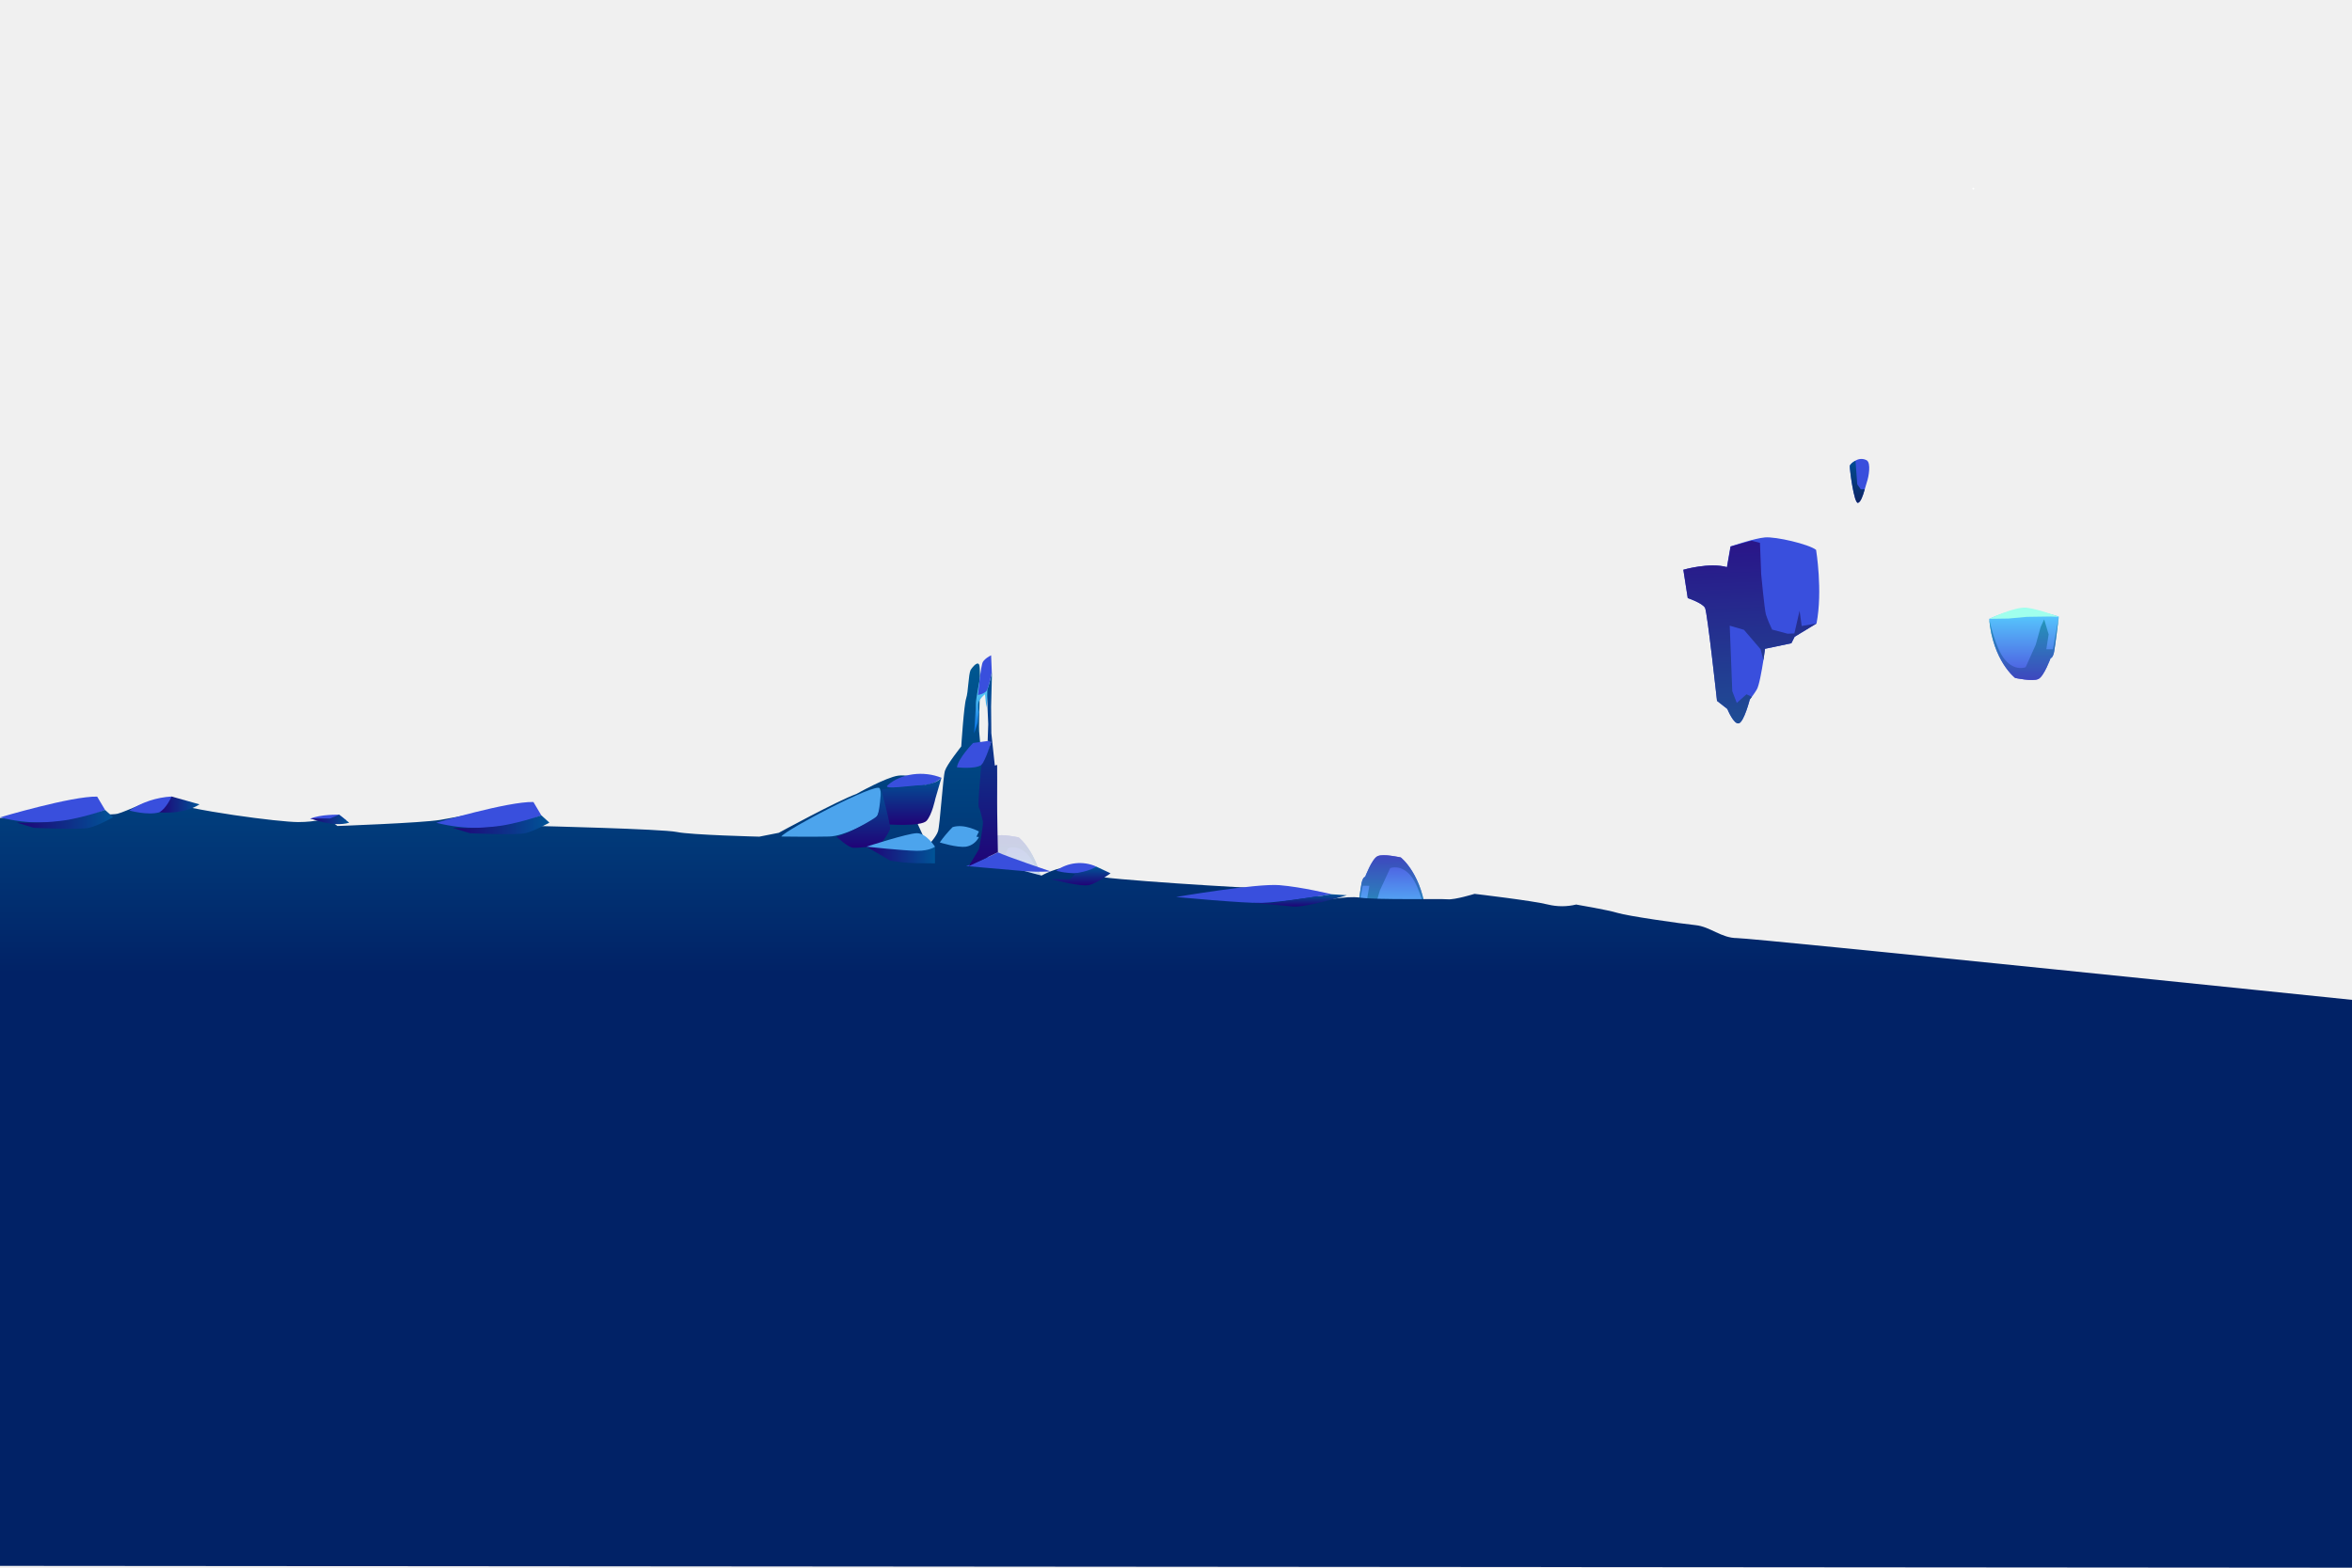
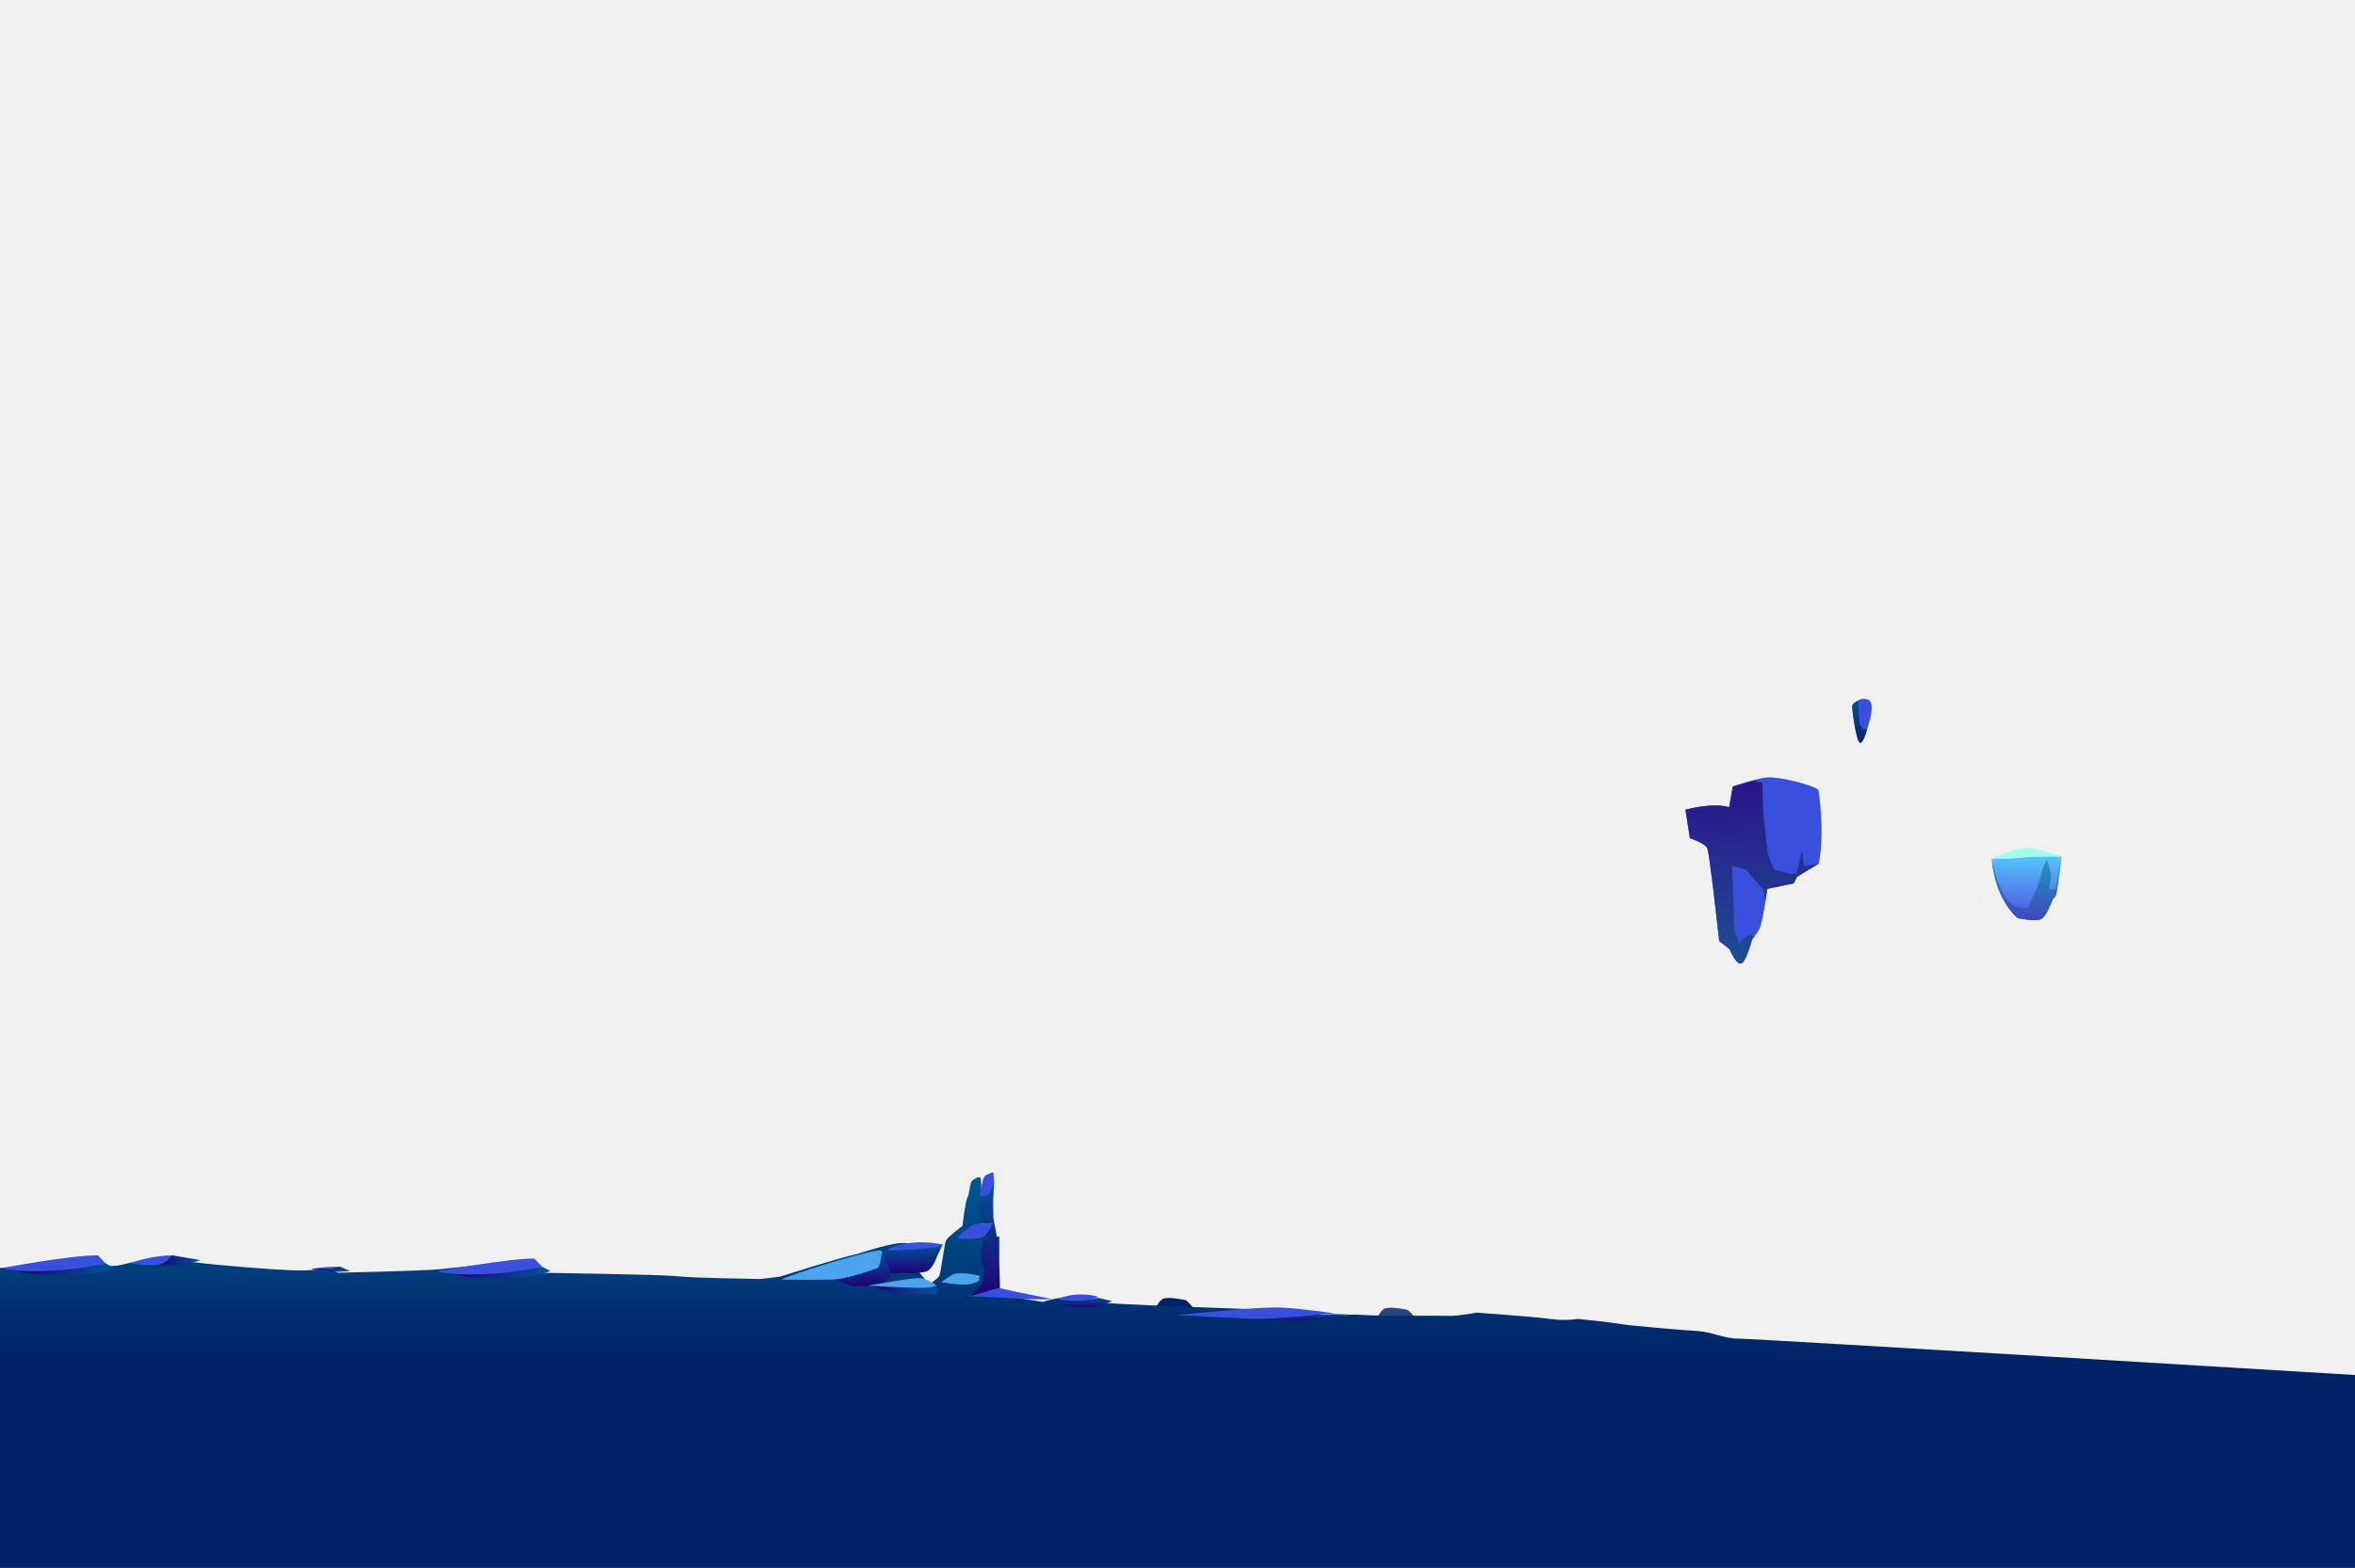
- <svg xmlns="http://www.w3.org/2000/svg" width="1446" height="964" viewBox="0 0 1446 964" fill="none">
-   <path fill-rule="evenodd" clip-rule="evenodd" d="M1034.91 350.355L1037.62 367.775C1037.62 367.775 1046.85 370.871 1048.28 373.868C1049.71 376.864 1055.61 430.971 1055.61 430.971L1061.97 435.96C1061.97 435.96 1065.96 445.852 1069.13 444.748C1072.29 443.644 1075.75 430.154 1075.75 430.154C1075.75 430.154 1076.25 429.551 1077.02 428.505C1078.11 427.062 1079.12 425.564 1080.06 424.017C1081.49 421.681 1083.1 412.548 1084.13 406.011C1084.75 402.011 1085.13 398.957 1085.13 398.957L1101.33 395.545L1103.33 391.559L1116.79 383.387C1120.69 363.316 1116.52 338.126 1116.52 338.126C1112.13 334.657 1091.82 329.868 1085.05 330.471C1078.73 331.03 1065.65 335.431 1064.06 335.99H1063.89L1061.66 348.735C1050.94 345.667 1034.91 350.355 1034.91 350.355Z" fill="#394FDD" />
-   <path fill-rule="evenodd" clip-rule="evenodd" d="M1034.91 350.356L1037.62 367.775C1037.62 367.775 1046.85 370.872 1048.28 373.868C1049.71 376.864 1055.61 430.971 1055.61 430.971L1061.97 435.96C1061.97 435.96 1065.96 445.853 1069.13 444.749C1072.29 443.645 1075.75 430.154 1075.75 430.154C1075.75 430.154 1076.25 429.552 1077.02 428.505L1073.73 426.942L1067.77 432.261L1064.99 425.021L1063.43 384.735L1072.19 387.301L1082.43 399.258L1084.13 406.011C1084.75 402.011 1085.13 398.957 1085.13 398.957L1101.33 395.545L1103.33 391.559L1116.79 383.388L1107.67 384.936L1106.38 375.56L1103.17 389.524L1099 389.681L1089.47 387.144C1087.98 384.096 1086.7 380.949 1085.64 377.725C1084.78 374.441 1082.77 353.166 1082.77 353.166L1082.02 333.811L1076.78 332.478L1064.18 336.005H1064L1061.77 348.75C1050.94 345.668 1034.91 350.356 1034.91 350.356Z" fill="url(#paint0_linear_7_5095)" />
-   <path fill-rule="evenodd" clip-rule="evenodd" d="M1142.32 309.195C1143.98 308.693 1145.28 304.894 1146.32 301.267L1146.44 300.865C1146.94 299.145 1147.37 297.539 1147.74 296.464C1148.93 293.08 1150.33 284.88 1147.74 283.102C1146.67 282.488 1145.45 282.179 1144.22 282.209C1142.98 282.239 1141.78 282.608 1140.74 283.274C1138.8 284.292 1137.35 285.783 1137.27 286.529C1137.08 288.077 1139.83 309.983 1142.32 309.195Z" fill="#394FDD" />
-   <path fill-rule="evenodd" clip-rule="evenodd" d="M1142.32 309.195C1143.98 308.693 1145.28 304.894 1146.32 301.267L1146.44 300.865H1143.99L1141.84 297.826L1140.74 283.274C1138.8 284.292 1137.35 285.783 1137.27 286.529C1137.08 288.077 1139.83 309.983 1142.32 309.195Z" fill="url(#paint1_linear_7_5095)" />
-   <path fill-rule="evenodd" clip-rule="evenodd" d="M1265.72 379.115V379.316C1265.49 381.28 1263.56 397.122 1262.86 400.821C1262.09 404.706 1260.71 404.72 1260.7 404.72C1260.69 404.72 1256.69 415.76 1253.22 417.494C1249.74 419.229 1238.91 416.878 1238.91 416.878C1238.91 416.878 1225.24 406.513 1222.93 380.563C1222.93 380.563 1235.81 374.384 1244.85 374.828C1253.89 375.273 1265.72 379.115 1265.72 379.115Z" fill="url(#paint2_linear_7_5095)" />
-   <path fill-rule="evenodd" clip-rule="evenodd" d="M1265.72 379.316C1265.49 381.28 1263.56 397.122 1262.86 400.821C1262.09 404.706 1260.71 404.72 1260.7 404.72C1260.69 404.72 1256.69 415.76 1253.22 417.494C1249.74 419.229 1238.91 416.878 1238.91 416.878C1238.91 416.878 1225.24 406.513 1222.93 380.563C1222.93 380.563 1226.47 398.326 1232.62 405.667C1238.77 413.007 1245.35 410.283 1245.35 410.283L1251.56 396.462L1254.56 385.653L1256.74 380.893L1259.5 390.083L1258.07 399.244H1262.12L1265.72 379.316Z" fill="url(#paint3_linear_7_5095)" />
-   <path fill-rule="evenodd" clip-rule="evenodd" d="M1222.97 380.534L1234.83 380.348L1246.04 379.316L1260.67 379.101L1265.75 379.316C1265.75 379.316 1253.08 374.413 1245.85 373.681C1238.63 372.95 1222.97 380.534 1222.97 380.534Z" fill="#A0FFED" />
-   <path fill-rule="evenodd" clip-rule="evenodd" d="M833.968 564.731L833.97 564.531C834.222 562.569 836.337 546.751 837.08 543.06C837.898 539.184 839.271 539.186 839.286 539.186C839.3 539.186 843.419 528.194 846.915 526.5C850.412 524.806 861.213 527.283 861.213 527.283C861.213 527.283 874.769 537.807 876.772 563.782C876.772 563.782 863.825 569.81 854.79 569.261C845.754 568.711 833.968 564.731 833.968 564.731Z" fill="url(#paint4_linear_7_5095)" />
-   <path fill-rule="evenodd" clip-rule="evenodd" d="M833.97 564.531C834.222 562.57 836.337 546.751 837.08 543.061C837.898 539.185 839.271 539.186 839.286 539.186C839.3 539.187 843.419 528.195 846.915 526.5C850.412 524.806 861.213 527.283 861.213 527.283C861.213 527.283 874.769 537.807 876.772 563.782C876.772 563.782 873.444 545.979 867.378 538.567C861.312 531.156 854.7 533.803 854.7 533.803L848.331 547.55L845.202 558.324L842.972 563.059L840.318 553.837L841.854 544.693L837.806 544.646L833.97 564.531Z" fill="url(#paint5_linear_7_5095)" />
-   <path fill-rule="evenodd" clip-rule="evenodd" d="M876.728 563.81L864.867 563.858L853.654 564.76L839.018 564.805L833.942 564.531C833.942 564.531 846.559 569.581 853.775 570.396C860.991 571.211 876.728 563.81 876.728 563.81Z" fill="#A0FFED" />
-   <g opacity="0.2">
-     <path fill-rule="evenodd" clip-rule="evenodd" d="M599.073 552.401L599.076 552.201C599.327 550.239 601.442 534.421 602.186 530.73C603.003 526.854 604.377 526.856 604.391 526.856C604.405 526.856 608.524 515.864 612.021 514.17C615.517 512.476 626.319 514.953 626.319 514.953C626.319 514.953 639.875 525.477 641.877 551.451C641.877 551.451 628.931 557.48 619.895 556.931C610.859 556.381 599.073 552.401 599.073 552.401Z" fill="url(#paint6_linear_7_5095)" />
-     <path fill-rule="evenodd" clip-rule="evenodd" d="M599.076 552.201C599.327 550.239 601.442 534.421 602.186 530.73C603.003 526.854 604.377 526.856 604.391 526.856C604.405 526.856 608.524 515.864 612.021 514.17C615.517 512.476 626.319 514.953 626.319 514.953C626.319 514.953 639.874 525.477 641.877 551.451C641.877 551.451 638.549 533.648 632.483 526.237C626.417 518.825 619.805 521.473 619.805 521.473L613.436 535.22L610.307 545.994L608.078 550.728L605.423 541.507L606.96 532.363L602.911 532.316L599.076 552.201Z" fill="url(#paint7_linear_7_5095)" />
-     <path fill-rule="evenodd" clip-rule="evenodd" d="M641.834 551.48L629.973 551.528L618.76 552.43L604.123 552.475L599.047 552.2C599.047 552.2 611.665 557.251 618.88 558.066C626.096 558.881 641.834 551.48 641.834 551.48Z" fill="#A0FFED" />
-   </g>
-   <path fill-rule="evenodd" clip-rule="evenodd" d="M0 503.017L47.846 500.85C54.856 500.85 69.406 501.166 72.252 500.392C78.447 498.7 89.892 492.334 98.233 491.818C117.761 498.6 171.838 505.51 183.312 505.51C194.785 505.51 201.237 503.001 201.237 503.001L207.417 507.918C207.417 507.918 259.363 506.055 270.594 504.177C281.824 502.298 307.561 497.123 314.113 496.191L320.665 495.245L330.494 507.918C330.494 507.918 407.232 509.739 416.073 511.603C424.915 513.467 466.818 514.47 466.818 514.47L478.763 512.119C478.763 512.119 514.843 492.42 526.532 488.205C526.532 488.205 544.901 477.883 552.283 476.951C559.665 476.019 571.577 480.101 571.577 480.101C571.577 480.101 559.193 490.084 559.193 493.367C559.193 496.65 570.366 520.09 570.366 520.09C570.366 520.09 575.43 514.929 576.675 511.187C577.919 507.445 579.693 477.869 580.967 473.912C582.24 469.955 590.981 458.987 590.981 458.987C590.981 458.987 592.612 433.554 593.985 429.468C595.359 425.382 595.344 414.916 596.746 411.934C596.746 411.934 600.623 406.071 601.968 408.694C603.313 411.318 601.568 444.134 601.968 449.769C602.369 455.403 604.057 469.84 604.386 472.908C604.715 475.976 604.386 499.947 604.386 499.947C604.386 499.947 604.457 521.983 606.217 526.198C607.977 530.413 640.352 538.398 640.352 538.398C640.352 538.398 650.366 532.764 658.435 533.237C666.503 533.71 668.592 536.104 672.441 538.398C676.289 540.692 770.266 546.369 779.208 546.369C788.149 546.369 808.521 549.237 811.439 551.989C814.358 554.742 826.404 550.556 836.289 551.989C846.175 553.423 885.689 552.577 890.023 552.993C894.358 553.409 906.547 549.653 906.547 549.653C906.547 549.653 942.556 553.868 951.698 556.219C957.385 557.601 963.32 557.601 969.008 556.219C969.008 556.219 988.436 559.502 994.516 561.38C1000.6 563.258 1033.14 567.946 1042.34 568.878C1051.54 569.81 1058.16 576.849 1067.99 576.849C1077.82 576.849 1446 614.83 1446 614.83V964L0 962.879V503.017Z" fill="url(#paint8_linear_7_5095)" />
-   <path fill-rule="evenodd" clip-rule="evenodd" d="M480.325 514.396C480.325 514.396 500.44 514.668 509.796 514.396C519.152 514.123 533.616 506.138 537.579 503.6C541.542 501.063 542.629 488.719 540.841 484.776C539.052 480.834 483.43 509.966 480.325 514.396Z" fill="#4CA4ED" />
-   <path fill-rule="evenodd" clip-rule="evenodd" d="M545.8 482.815C541.898 486.026 561.505 482.815 567.768 482.815C574.031 482.815 578.847 478.292 578.847 478.292C573.494 476.089 567.219 475.333 561.157 476.163C555.096 476.993 549.648 479.352 545.8 482.815Z" fill="#394FDD" />
-   <path fill-rule="evenodd" clip-rule="evenodd" d="M588.309 471.83C588.309 471.83 599.382 473.149 603.359 470.397C607.336 467.644 609.439 455.357 609.439 455.357L598.266 456.877C598.266 456.877 589.167 466.139 588.309 471.83Z" fill="#394FDD" />
-   <path fill-rule="evenodd" clip-rule="evenodd" d="M613.502 524.116C613.502 524.116 599.754 531.084 593.96 532.517C593.96 532.517 613.488 534.324 626.492 535.385C632.964 536.059 639.48 536.217 645.977 535.858C645.977 535.858 618.581 526.582 613.502 524.116Z" fill="#394FDD" />
-   <path fill-rule="evenodd" clip-rule="evenodd" d="M649.382 535.385C649.382 535.385 653.974 537.091 663.016 536.962C672.057 536.833 673.831 532.79 673.831 532.79C669.882 531.058 665.55 530.386 661.263 530.841C656.976 531.296 652.881 532.862 649.382 535.385Z" fill="#394FDD" />
-   <path fill-rule="evenodd" clip-rule="evenodd" d="M268.193 505.923C268.193 505.923 312.371 492.748 327.936 493.163L332.786 501.35C332.786 501.35 304.416 515.156 268.193 505.923Z" fill="#394FDD" />
-   <path fill-rule="evenodd" clip-rule="evenodd" d="M0 502.616C0 502.616 44.178 489.44 59.743 489.856L64.593 498.042C64.593 498.042 36.223 511.849 0 502.616Z" fill="#394FDD" />
-   <path fill-rule="evenodd" clip-rule="evenodd" d="M190.582 503.486C190.582 503.486 200.167 505.278 205.26 505.55C207.895 505.824 210.556 505.47 213.028 504.518L208.508 500.977C208.508 500.977 197.034 500.618 190.582 503.486Z" fill="#394FDD" />
-   <path fill-rule="evenodd" clip-rule="evenodd" d="M105.503 489.794C96.238 490.316 87.275 493.284 79.523 498.396C79.523 498.396 90.868 501.579 97.921 499.514C104.974 497.45 107.95 492.231 105.503 489.794Z" fill="#394FDD" />
-   <path fill-rule="evenodd" clip-rule="evenodd" d="M723.059 551.571C723.059 551.571 772.487 543.155 786.493 544.288C800.498 545.421 818.724 549.908 818.724 549.908C818.724 549.908 787.008 554.926 775.877 555.227C764.747 555.528 723.059 551.571 723.059 551.571Z" fill="#394FDD" />
-   <path fill-rule="evenodd" clip-rule="evenodd" d="M603.502 411.645C603.502 411.645 599.739 430.842 599.925 432.706C600.111 434.569 598.867 450.942 598.867 450.942C598.867 450.942 601.356 444.304 601.184 443.616C601.277 441.692 601.497 439.776 601.842 437.881C601.842 437.881 600.912 433.336 601.842 431.257C602.79 429.594 604.054 428.133 605.562 426.956L606.435 435.1L608.538 417.81L603.502 411.645Z" fill="url(#paint9_linear_7_5095)" />
-   <path fill-rule="evenodd" clip-rule="evenodd" d="M541.935 485.322L545.263 506.9C545.263 506.9 566.182 508.44 569.605 504.775C573.028 501.11 575.044 491.141 575.044 491.141L578.847 478.077C578.847 478.077 577.383 481.357 567.779 482.797C558.176 484.238 541.935 485.322 541.935 485.322Z" fill="url(#paint10_linear_7_5095)" />
-   <path fill-rule="evenodd" clip-rule="evenodd" d="M514.274 514.511C514.274 514.511 521.327 521.12 524.575 521.306C527.822 521.493 540.569 520.117 540.569 520.117C540.569 520.117 546.621 512.432 547.164 509.708C547.708 506.984 541.685 485.45 541.685 485.45C541.685 485.45 540.841 500.002 539.21 501.809C537.579 503.615 522.057 512.446 514.274 514.511Z" fill="url(#paint11_linear_7_5095)" />
-   <path fill-rule="evenodd" clip-rule="evenodd" d="M603.359 470.425C603.359 470.425 600.855 495.242 601.842 496.676C602.83 498.109 603.731 503.371 604.26 505.005C604.789 506.64 601.842 522.209 601.842 522.209L595.576 532.647L613.502 524.045C613.502 524.045 612.958 496.963 613.044 492.791C613.13 488.619 613.044 470.354 613.044 470.354L611.614 470.755L609.468 450.87L609.325 434.555L609.797 416.261V413.394C609.797 413.394 607.88 422.268 607.179 423.616C606.478 424.964 607.565 445.25 607.565 445.25L607.207 455.572L609.325 456.203C609.325 456.203 606.249 466.999 603.359 470.425Z" fill="url(#paint12_linear_7_5095)" />
-   <path fill-rule="evenodd" clip-rule="evenodd" d="M818.724 549.908L782.43 555.241H770.555C770.555 555.241 786.407 556.517 794.618 557.377C802.83 558.238 828.023 550.496 828.023 550.496L818.724 549.908Z" fill="url(#paint13_linear_7_5095)" />
-   <path fill-rule="evenodd" clip-rule="evenodd" d="M682.773 537.005C682.773 537.005 674.918 542.74 669.897 544.173C664.875 545.607 646.006 540.589 646.006 540.589L657.966 540.704L661.227 536.991C661.227 536.991 670.584 535.643 673.845 532.819L682.773 537.005Z" fill="url(#paint14_linear_7_5095)" />
-   <path fill-rule="evenodd" clip-rule="evenodd" d="M337.764 505.837C337.764 505.837 328.737 510.984 322.929 512.346C317.12 513.708 288.923 512.346 288.923 512.346L278.451 509.106C278.451 509.106 299.366 509.952 313.143 506.812C319.805 505.433 326.367 503.608 332.786 501.35L337.764 505.837Z" fill="url(#paint15_linear_7_5095)" />
-   <path fill-rule="evenodd" clip-rule="evenodd" d="M69.571 502.53C69.571 502.53 60.544 507.677 54.736 509.039C48.927 510.401 20.73 509.039 20.73 509.039L10.258 505.799C10.258 505.799 31.173 506.644 44.95 503.505C51.612 502.125 58.174 500.301 64.592 498.042L69.571 502.53Z" fill="url(#paint16_linear_7_5095)" />
-   <path fill-rule="evenodd" clip-rule="evenodd" d="M208.508 500.977L202.928 503.3H191.183C191.183 503.3 204.774 508.891 214.688 505.895L208.508 500.977Z" fill="url(#paint17_linear_7_5095)" />
-   <path fill-rule="evenodd" clip-rule="evenodd" d="M105.503 489.794C105.503 489.794 102.027 497.565 97.921 499.457C97.921 499.457 112.227 501.278 122.671 494.626L105.503 489.794Z" fill="url(#paint18_linear_7_5095)" />
-   <path fill-rule="evenodd" clip-rule="evenodd" d="M574.818 520.632V530.897C574.818 530.897 569.353 530.783 562.5 530.754C557.366 530.594 552.249 530.057 547.193 529.148L532.701 520.632C532.701 520.632 557.822 521.693 565.419 521.321C573.015 520.948 574.818 520.632 574.818 520.632Z" fill="url(#paint19_linear_7_5095)" />
-   <path fill-rule="evenodd" clip-rule="evenodd" d="M532.701 520.632C532.701 520.632 557.937 512.432 563.659 512.346C569.382 512.26 574.818 520.632 574.818 520.632C574.818 520.632 571.671 523.256 563.659 523.184C555.648 523.113 532.701 520.632 532.701 520.632Z" fill="#4CA4ED" />
-   <path fill-rule="evenodd" clip-rule="evenodd" d="M585.648 508.618C582.764 511.529 580.128 514.675 577.765 518.023C577.765 518.023 588.366 521.407 593.96 520.633C595.651 520.341 597.249 519.649 598.62 518.614C599.991 517.579 601.096 516.232 601.842 514.683L600.297 514.511L601.842 511.299C601.842 511.299 592.887 506.267 585.648 508.618Z" fill="#4CA4ED" />
-   <path fill-rule="evenodd" clip-rule="evenodd" d="M601.27 427.386C601.27 427.386 604.975 426.756 606.435 424.949C607.894 423.143 609.754 413.38 609.754 413.38L609.328 402.974C609.328 402.974 605.619 404.72 604.26 407.043C602.901 409.365 601.27 427.386 601.27 427.386Z" fill="#394FDD" />
-   <path fill-rule="evenodd" clip-rule="evenodd" d="M1213.59 115.649C1213.65 115.697 1213.7 115.757 1213.73 115.824C1213.77 115.892 1213.79 115.966 1213.79 116.042C1213.79 116.117 1213.78 116.193 1213.76 116.264C1213.73 116.335 1213.69 116.4 1213.63 116.454C1213.58 116.508 1213.52 116.551 1213.45 116.579C1213.38 116.607 1213.3 116.62 1213.23 116.617C1213.15 116.614 1213.08 116.595 1213.01 116.562C1212.94 116.529 1212.88 116.482 1212.83 116.424C1212.77 116.376 1212.72 116.316 1212.69 116.249C1212.66 116.181 1212.64 116.107 1212.63 116.031C1212.63 115.956 1212.64 115.88 1212.67 115.809C1212.69 115.738 1212.73 115.673 1212.79 115.619C1212.84 115.565 1212.9 115.522 1212.97 115.494C1213.04 115.466 1213.12 115.453 1213.19 115.456C1213.27 115.459 1213.34 115.478 1213.41 115.511C1213.48 115.544 1213.54 115.591 1213.59 115.649Z" fill="white" />
+ <svg xmlns="http://www.w3.org/2000/svg" width="1446" height="963" viewBox="0 0 1446 963" fill="none">
+   <path fill-rule="evenodd" clip-rule="evenodd" d="M1034.91 497.355L1037.62 514.775C1037.62 514.775 1046.85 517.871 1048.28 520.868C1049.71 523.864 1055.61 577.971 1055.61 577.971L1061.97 582.96C1061.97 582.96 1065.96 592.852 1069.13 591.748C1072.29 590.644 1075.75 577.154 1075.75 577.154C1075.75 577.154 1076.25 576.551 1077.02 575.505C1078.11 574.062 1079.12 572.564 1080.06 571.017C1081.49 568.681 1083.1 559.548 1084.13 553.011C1084.75 549.011 1085.13 545.957 1085.13 545.957L1101.33 542.545L1103.33 538.559L1116.79 530.387C1120.69 510.316 1116.52 485.126 1116.52 485.126C1112.13 481.657 1091.82 476.868 1085.05 477.471C1078.73 478.03 1065.65 482.431 1064.06 482.99H1063.89L1061.66 495.735C1050.94 492.667 1034.91 497.355 1034.91 497.355Z" fill="#394FDD" />
+   <path fill-rule="evenodd" clip-rule="evenodd" d="M1034.91 497.356L1037.62 514.775C1037.62 514.775 1046.85 517.872 1048.28 520.868C1049.71 523.864 1055.61 577.971 1055.61 577.971L1061.97 582.96C1061.97 582.96 1065.96 592.853 1069.13 591.749C1072.29 590.645 1075.75 577.154 1075.75 577.154C1075.75 577.154 1076.25 576.552 1077.02 575.505L1073.73 573.942L1067.77 579.261L1064.99 572.021L1063.43 531.735L1072.19 534.301L1082.43 546.258L1084.13 553.011C1084.75 549.011 1085.13 545.957 1085.13 545.957L1101.33 542.545L1103.33 538.559L1116.79 530.388L1107.67 531.936L1106.38 522.56L1103.17 536.524L1099 536.681L1089.47 534.144C1087.98 531.096 1086.7 527.949 1085.64 524.725C1084.78 521.441 1082.77 500.166 1082.77 500.166L1082.02 480.811L1076.78 479.478L1064.18 483.005H1064L1061.77 495.75C1050.94 492.668 1034.91 497.356 1034.91 497.356Z" fill="url(#paint0_linear_15_417)" />
+   <path fill-rule="evenodd" clip-rule="evenodd" d="M1142.32 456.195C1143.98 455.693 1145.28 451.894 1146.32 448.267L1146.44 447.865C1146.94 446.145 1147.37 444.539 1147.74 443.464C1148.93 440.08 1150.33 431.88 1147.74 430.102C1146.67 429.488 1145.45 429.179 1144.22 429.209C1142.98 429.239 1141.78 429.608 1140.74 430.274C1138.8 431.292 1137.35 432.783 1137.27 433.529C1137.08 435.077 1139.83 456.983 1142.32 456.195Z" fill="#394FDD" />
+   <path fill-rule="evenodd" clip-rule="evenodd" d="M1142.32 456.195C1143.98 455.693 1145.28 451.894 1146.32 448.267L1146.44 447.865H1143.99L1141.84 444.826L1140.74 430.274C1138.8 431.292 1137.35 432.783 1137.27 433.529C1137.08 435.077 1139.83 456.983 1142.32 456.195Z" fill="url(#paint1_linear_15_417)" />
+   <path fill-rule="evenodd" clip-rule="evenodd" d="M1265.72 526.115V526.316C1265.49 528.28 1263.56 544.122 1262.86 547.821C1262.09 551.706 1260.71 551.72 1260.7 551.72C1260.69 551.72 1256.69 562.76 1253.22 564.494C1249.74 566.229 1238.91 563.878 1238.91 563.878C1238.91 563.878 1225.24 553.513 1222.93 527.563C1222.93 527.563 1235.81 521.384 1244.85 521.828C1253.89 522.273 1265.72 526.115 1265.72 526.115Z" fill="url(#paint2_linear_15_417)" />
+   <path fill-rule="evenodd" clip-rule="evenodd" d="M1265.72 526.316C1265.49 528.28 1263.56 544.122 1262.86 547.821C1262.09 551.706 1260.71 551.72 1260.7 551.72C1260.69 551.72 1256.69 562.76 1253.22 564.494C1249.74 566.229 1238.91 563.878 1238.91 563.878C1238.91 563.878 1225.24 553.513 1222.93 527.563C1222.93 527.563 1226.47 545.326 1232.62 552.667C1238.77 560.007 1245.35 557.283 1245.35 557.283L1251.56 543.462L1254.56 532.653L1256.74 527.893L1259.5 537.083L1258.07 546.244H1262.12L1265.72 526.316Z" fill="url(#paint3_linear_15_417)" />
+   <path fill-rule="evenodd" clip-rule="evenodd" d="M1222.97 527.534L1234.83 527.348L1246.04 526.316L1260.67 526.101L1265.75 526.316C1265.75 526.316 1253.08 521.413 1245.85 520.681C1238.63 519.95 1222.97 527.534 1222.97 527.534Z" fill="#A0FFED" />
+   <path fill-rule="evenodd" clip-rule="evenodd" d="M837.092 842.015L837.094 841.815C837.346 839.853 839.461 824.035 840.205 820.344C841.022 816.468 842.396 816.47 842.41 816.47C842.424 816.47 846.543 805.478 850.04 803.784C853.536 802.09 864.338 804.567 864.338 804.567C864.338 804.567 877.893 815.091 879.896 841.065C879.896 841.065 866.95 847.094 857.914 846.545C848.878 845.995 837.092 842.015 837.092 842.015Z" fill="url(#paint4_linear_15_417)" />
+   <path fill-rule="evenodd" clip-rule="evenodd" d="M837.094 841.815C837.346 839.853 839.461 824.035 840.205 820.344C841.022 816.468 842.396 816.47 842.41 816.47C842.424 816.47 846.543 805.478 850.04 803.784C853.536 802.09 864.338 804.567 864.338 804.567C864.338 804.567 877.893 815.091 879.896 841.065C879.896 841.065 876.568 823.262 870.502 815.851C864.436 808.439 857.824 811.087 857.824 811.087L851.455 824.834L848.326 835.608L846.096 840.342L843.442 831.121L844.979 821.977L840.93 821.93L837.094 841.815Z" fill="url(#paint5_linear_15_417)" />
+   <path fill-rule="evenodd" clip-rule="evenodd" d="M701 835.814C701.252 833.853 703.366 818.034 704.11 814.344C704.928 810.468 706.301 810.47 706.315 810.47C706.33 810.47 710.449 799.478 713.945 797.784C717.441 796.09 728.243 798.567 728.243 798.567C728.243 798.567 741.799 809.091 743.801 835.065C743.801 835.065 740.474 817.262 734.408 809.85C728.341 802.439 721.729 805.086 721.729 805.086L715.361 818.834L712.231 829.608L710.002 834.342L707.347 825.121L708.884 815.977L704.836 815.93L701 835.814Z" fill="url(#paint6_linear_15_417)" />
+   <path fill-rule="evenodd" clip-rule="evenodd" d="M879.853 841.094L867.992 841.142L856.779 842.044L842.142 842.088L837.066 841.814C837.066 841.814 849.684 846.865 856.899 847.68C864.115 848.495 879.853 841.094 879.853 841.094Z" fill="#A0FFED" />
+   <path fill-rule="evenodd" clip-rule="evenodd" d="M0 778.816L47.846 777.543C54.856 777.543 69.406 777.728 72.252 777.273C78.447 776.279 89.892 772.539 98.233 772.236C117.761 776.22 171.838 780.28 183.312 780.28C194.785 780.28 201.237 778.806 201.237 778.806L207.417 781.695C207.417 781.695 259.363 780.6 270.594 779.497C281.824 778.393 307.561 775.353 314.113 774.805L320.665 774.249L330.494 781.695C330.494 781.695 407.232 782.765 416.073 783.86C424.915 784.955 466.818 785.545 466.818 785.545L478.763 784.163C478.763 784.163 514.843 772.59 526.532 770.113C526.532 770.113 544.901 764.048 552.283 763.501C559.665 762.953 571.577 765.351 571.577 765.351C571.577 765.351 559.193 771.217 559.193 773.146C559.193 775.075 570.366 788.847 570.366 788.847C570.366 788.847 575.43 785.814 576.675 783.616C577.919 781.417 579.693 764.04 580.967 761.715C582.24 759.39 590.981 752.946 590.981 752.946C590.981 752.946 592.612 738.003 593.985 735.602C595.359 733.202 595.344 727.053 596.746 725.301C596.746 725.301 600.623 721.855 601.968 723.397C603.313 724.938 601.568 744.22 601.968 747.53C602.369 750.84 604.057 759.323 604.386 761.125C604.715 762.928 605.5 777.5 605.5 777.5C605.5 777.5 604.457 789.959 606.217 792.435C607.977 794.912 640.352 799.604 640.352 799.604C640.352 799.604 650.366 796.293 658.435 796.571C666.503 796.849 668.592 798.256 672.44 799.604C676.289 800.951 770.266 804.287 779.208 804.287C788.149 804.287 808.521 805.972 811.44 807.589C814.358 809.206 826.404 806.747 836.289 807.589C846.175 808.431 885.689 807.934 890.023 808.179C894.358 808.423 906.547 806.216 906.547 806.216C906.547 806.216 942.556 808.692 951.698 810.074C957.385 810.886 963.32 810.886 969.008 810.074C969.008 810.074 988.436 812.003 994.516 813.106C1000.6 814.21 1033.14 816.964 1042.34 817.512C1051.54 818.059 1058.16 822.195 1067.99 822.195C1077.82 822.195 1446 844.511 1446 844.511V963H0V778.816Z" fill="url(#paint7_linear_15_417)" />
+   <path fill-rule="evenodd" clip-rule="evenodd" d="M480 785.928C480 785.928 500.328 786.09 509.783 785.928C519.239 785.765 533.856 780.99 537.861 779.473C541.866 777.956 542.964 770.576 541.157 768.219C539.35 765.861 483.137 783.279 480 785.928Z" fill="#4CA4ED" />
+   <path fill-rule="evenodd" clip-rule="evenodd" d="M545.516 767.151C541.562 769.061 561.429 767.151 567.774 767.151C574.12 767.151 579 764.462 579 764.462C573.576 763.151 567.218 762.702 561.076 763.195C554.934 763.689 549.415 765.092 545.516 767.151Z" fill="#394FDD" />
+   <path fill-rule="evenodd" clip-rule="evenodd" d="M588 760.812C588 760.812 599.005 761.597 602.957 759.958C606.91 758.318 610 751 610 751L597.896 751.905C597.896 751.905 588.853 757.422 588 760.812Z" fill="#394FDD" />
+   <path fill-rule="evenodd" clip-rule="evenodd" d="M613.536 791C613.536 791 599.792 795.089 594 795.93C594 795.93 613.521 796.99 626.521 797.613C632.992 798.008 639.505 798.101 646 797.89C646 797.89 618.613 792.447 613.536 791Z" fill="#394FDD" />
+   <path fill-rule="evenodd" clip-rule="evenodd" d="M649 797.989C649 797.989 653.696 799.078 662.941 798.996C672.186 798.913 674 796.333 674 796.333C669.962 795.227 665.533 794.798 661.149 795.088C656.765 795.379 652.578 796.378 649 797.989Z" fill="#394FDD" />
+   <path fill-rule="evenodd" clip-rule="evenodd" d="M268 781.006C268 781.006 312.456 772.745 328.12 773.006L333 778.139C333 778.139 304.452 786.795 268 781.006Z" fill="#394FDD" />
+   <path fill-rule="evenodd" clip-rule="evenodd" d="M0 779.006C0 779.006 44.456 770.745 60.12 771.006L65 776.139C65 776.139 36.452 784.795 0 779.006Z" fill="#394FDD" />
+   <path fill-rule="evenodd" clip-rule="evenodd" d="M191 779.618C191 779.618 200.395 780.768 205.386 780.942C207.968 781.118 210.577 780.891 213 780.28L208.569 778.009C208.569 778.009 197.324 777.779 191 779.618Z" fill="#394FDD" />
+   <path fill-rule="evenodd" clip-rule="evenodd" d="M105.182 771C96.201 771.301 87.514 773.01 80 775.955C80 775.955 90.996 777.788 97.833 776.599C104.669 775.41 107.553 772.404 105.182 771Z" fill="#394FDD" />
+   <path fill-rule="evenodd" clip-rule="evenodd" d="M723 807.676C723 807.676 772.601 802.35 786.655 803.066C800.71 803.783 819 806.623 819 806.623C819 806.623 787.172 809.799 776.003 809.99C764.834 810.18 723 807.676 723 807.676Z" fill="#394FDD" />
+   <path fill-rule="evenodd" clip-rule="evenodd" d="M542 768.475L545.336 781.802C545.336 781.802 566.304 782.753 569.736 780.489C573.167 778.225 575.188 772.068 575.188 772.068L579 764C579 764 577.532 766.026 567.906 766.916C558.279 767.805 542 768.475 542 768.475Z" fill="url(#paint8_linear_15_417)" />
+   <path fill-rule="evenodd" clip-rule="evenodd" d="M514 786.012C514 786.012 521.069 789.881 524.324 789.99C527.579 790.099 540.355 789.293 540.355 789.293C540.355 789.293 546.42 784.795 546.965 783.2C547.51 781.606 541.473 769 541.473 769C541.473 769 540.627 777.518 538.993 778.576C537.358 779.633 521.8 784.803 514 786.012Z" fill="url(#paint9_linear_15_417)" />
+   <path fill-rule="evenodd" clip-rule="evenodd" d="M603.815 759.477C603.815 759.477 601.301 774.044 602.292 774.886C603.283 775.727 604.188 778.816 604.72 779.775C605.251 780.734 602.292 789.874 602.292 789.874L596 796L614 790.951C614 790.951 613.454 775.054 613.54 772.605C613.626 770.156 613.54 759.435 613.54 759.435L612.104 759.67L609.949 747.998L609.805 738.421L610.279 727.683V726C610.279 726 602.204 733.709 601.5 734.5C600.796 735.291 601.5 747.5 601.5 747.5L602.5 751.5H603L609.805 751.129C609.805 751.129 606.717 757.465 603.815 759.477Z" fill="url(#paint10_linear_15_417)" />
+   <path fill-rule="evenodd" clip-rule="evenodd" d="M818.777 807L782.777 809.831H771C771 809.831 786.722 810.508 794.867 810.965C803.012 811.421 828 807.312 828 807.312L818.777 807Z" fill="url(#paint11_linear_15_417)" />
+   <path fill-rule="evenodd" clip-rule="evenodd" d="M683 799.163C683 799.163 675.096 802.126 670.043 802.867C664.989 803.608 646 801.015 646 801.015L658.036 801.074L661.318 799.156C661.318 799.156 670.734 798.459 674.016 797L683 799.163Z" fill="url(#paint12_linear_15_417)" />
+   <path fill-rule="evenodd" clip-rule="evenodd" d="M338 780.708C338 780.708 328.868 783.813 322.993 784.635C317.117 785.457 288.593 784.635 288.593 784.635L278 782.68C278 782.68 299.158 783.19 313.094 781.296C319.833 780.463 326.471 779.362 332.964 778L338 780.708Z" fill="url(#paint13_linear_15_417)" />
+   <path fill-rule="evenodd" clip-rule="evenodd" d="M70 778.708C70 778.708 60.868 781.813 54.993 782.635C49.117 783.457 20.593 782.635 20.593 782.635L10 780.68C10 780.68 31.158 781.19 45.094 779.296C51.833 778.463 58.471 777.362 64.964 776L70 778.708Z" fill="url(#paint14_linear_15_417)" />
+   <path fill-rule="evenodd" clip-rule="evenodd" d="M208.69 778L202.993 779.201H191C191 779.201 204.877 782.093 215 780.543L208.69 778Z" fill="url(#paint15_linear_15_417)" />
+   <path fill-rule="evenodd" clip-rule="evenodd" d="M105.659 771C105.659 771 102.147 775.714 98 776.862C98 776.862 112.451 777.966 123 773.931L105.659 771Z" fill="url(#paint16_linear_15_417)" />
+   <path fill-rule="evenodd" clip-rule="evenodd" d="M575 789V795C575 795 569.55 794.933 562.717 794.916C557.596 794.823 552.494 794.509 547.452 793.978L533 789C533 789 558.052 789.62 565.627 789.402C573.202 789.184 575 789 575 789Z" fill="url(#paint17_linear_15_417)" />
+   <path fill-rule="evenodd" clip-rule="evenodd" d="M533 789.587C533 789.587 558.166 785.048 563.872 785C569.579 784.953 575 789.587 575 789.587C575 789.587 571.861 791.039 563.872 790.999C555.883 790.96 533 789.587 533 789.587Z" fill="#4CA4ED" />
+   <path fill-rule="evenodd" clip-rule="evenodd" d="M585.857 782.343C582.983 783.941 580.355 785.667 578 787.505C578 787.505 588.567 789.362 594.143 788.937C595.829 788.777 597.421 788.397 598.788 787.829C600.154 787.261 601.256 786.521 602 785.672L600.46 785.577L602 783.815C602 783.815 593.073 781.053 585.857 782.343Z" fill="#4CA4ED" />
+   <path fill-rule="evenodd" clip-rule="evenodd" d="M601.419 734.951C601.419 734.951 605.35 734.564 606.898 733.454C608.446 732.344 610.419 726.345 610.419 726.345L609.967 719.951C609.967 719.951 606.033 721.024 604.591 722.451C603.149 723.878 601.419 734.951 601.419 734.951Z" fill="#394FDD" />
+   <path fill-rule="evenodd" clip-rule="evenodd" d="M1213.83 551.167C1213.88 551.208 1213.92 551.259 1213.95 551.317C1213.98 551.375 1214 551.439 1214 551.504C1214 551.57 1213.99 551.635 1213.97 551.696C1213.95 551.757 1213.91 551.813 1213.87 551.859C1213.82 551.906 1213.77 551.943 1213.7 551.967C1213.64 551.991 1213.58 552.002 1213.51 552C1213.45 551.997 1213.38 551.981 1213.33 551.952C1213.27 551.924 1213.22 551.883 1213.17 551.833C1213.12 551.792 1213.08 551.741 1213.05 551.683C1213.02 551.625 1213 551.561 1213 551.496C1213 551.43 1213.01 551.365 1213.03 551.304C1213.05 551.243 1213.09 551.187 1213.13 551.141C1213.18 551.094 1213.23 551.057 1213.3 551.033C1213.36 551.009 1213.42 550.998 1213.49 551C1213.55 551.003 1213.62 551.019 1213.67 551.048C1213.73 551.076 1213.78 551.117 1213.83 551.167Z" fill="white" />
  <defs>
-     <linearGradient id="paint0_linear_7_5095" x1="1079.38" y1="444.726" x2="1074.89" y2="332.786" gradientUnits="userSpaceOnUse">
+     <linearGradient id="paint0_linear_15_417" x1="1079.38" y1="591.726" x2="1074.89" y2="479.786" gradientUnits="userSpaceOnUse">
      <stop stop-color="#1F4D95" />
      <stop offset="0.98" stop-color="#291689" />
    </linearGradient>
-     <linearGradient id="paint1_linear_7_5095" x1="1141.84" y1="309.224" x2="1141.84" y2="283.274" gradientUnits="userSpaceOnUse">
+     <linearGradient id="paint1_linear_15_417" x1="1141.84" y1="456.224" x2="1141.84" y2="430.274" gradientUnits="userSpaceOnUse">
      <stop stop-color="#0E2463" />
      <stop offset="1" stop-color="#004D93" />
    </linearGradient>
-     <linearGradient id="paint2_linear_7_5095" x1="1244.38" y1="418.111" x2="1244.38" y2="374.785" gradientUnits="userSpaceOnUse">
+     <linearGradient id="paint2_linear_15_417" x1="1244.38" y1="565.111" x2="1244.38" y2="521.785" gradientUnits="userSpaceOnUse">
      <stop stop-color="#4C51DD" />
      <stop offset="0.99" stop-color="#57CFFF" />
    </linearGradient>
-     <linearGradient id="paint3_linear_7_5095" x1="1244.36" y1="418.111" x2="1244.36" y2="379.316" gradientUnits="userSpaceOnUse">
+     <linearGradient id="paint3_linear_15_417" x1="1244.36" y1="565.111" x2="1244.36" y2="526.316" gradientUnits="userSpaceOnUse">
      <stop stop-color="#3E47BE" />
      <stop offset="1" stop-color="#239ABA" />
    </linearGradient>
-     <linearGradient id="paint4_linear_7_5095" x1="855.763" y1="525.987" x2="855.259" y2="569.309" gradientUnits="userSpaceOnUse">
-       <stop stop-color="#4C51DD" />
-       <stop offset="0.99" stop-color="#57CFFF" />
+     <linearGradient id="paint4_linear_15_417" x1="858.436" y1="846.574" x2="858.94" y2="803.249" gradientUnits="userSpaceOnUse">
+       <stop stop-color="#012266" />
+       <stop offset="1" stop-color="#012266" stop-opacity="0.56" />
    </linearGradient>
-     <linearGradient id="paint5_linear_7_5095" x1="855.777" y1="525.987" x2="855.326" y2="564.78" gradientUnits="userSpaceOnUse">
-       <stop stop-color="#3E47BE" />
-       <stop offset="1" stop-color="#239ABA" />
+     <linearGradient id="paint5_linear_15_417" x1="858.488" y1="842.064" x2="858.94" y2="803.249" gradientUnits="userSpaceOnUse">
+       <stop stop-color="#012266" />
+       <stop offset="1" stop-color="#012266" stop-opacity="0.56" />
    </linearGradient>
-     <linearGradient id="paint6_linear_7_5095" x1="620.869" y1="513.656" x2="620.364" y2="556.979" gradientUnits="userSpaceOnUse">
-       <stop stop-color="#4C51DD" />
-       <stop offset="0.99" stop-color="#57CFFF" />
+     <linearGradient id="paint6_linear_15_417" x1="722.393" y1="836.063" x2="722.845" y2="797.249" gradientUnits="userSpaceOnUse">
+       <stop stop-color="#012266" />
+       <stop offset="1" stop-color="#012266" />
    </linearGradient>
-     <linearGradient id="paint7_linear_7_5095" x1="620.883" y1="513.657" x2="620.431" y2="552.449" gradientUnits="userSpaceOnUse">
-       <stop stop-color="#3E47BE" />
-       <stop offset="1" stop-color="#239ABA" />
-     </linearGradient>
-     <linearGradient id="paint8_linear_7_5095" x1="640.438" y1="598.799" x2="640.438" y2="407.963" gradientUnits="userSpaceOnUse">
+     <linearGradient id="paint7_linear_15_417" x1="640.438" y1="835.091" x2="640.438" y2="722.967" gradientUnits="userSpaceOnUse">
      <stop stop-color="#012266" />
+       <stop offset="0" stop-color="#012266" />
      <stop offset="1" stop-color="#005791" />
    </linearGradient>
-     <linearGradient id="paint9_linear_7_5095" x1="603.702" y1="450.942" x2="603.702" y2="411.645" gradientUnits="userSpaceOnUse">
-       <stop stop-color="#0168DD" />
-       <stop offset="0.99" stop-color="#86F9FF" />
-     </linearGradient>
-     <linearGradient id="paint10_linear_7_5095" x1="560.363" y1="507.228" x2="560.363" y2="478.077" gradientUnits="userSpaceOnUse">
+     <linearGradient id="paint8_linear_15_417" x1="560.471" y1="782.004" x2="560.471" y2="764" gradientUnits="userSpaceOnUse">
      <stop stop-color="#200377" />
      <stop offset="1" stop-color="#005497" />
    </linearGradient>
-     <linearGradient id="paint11_linear_7_5095" x1="530.741" y1="521.321" x2="530.741" y2="485.45" gradientUnits="userSpaceOnUse">
+     <linearGradient id="paint9_linear_15_417" x1="530.504" y1="789.998" x2="530.504" y2="769" gradientUnits="userSpaceOnUse">
      <stop stop-color="#200377" />
      <stop offset="1" stop-color="#005497" />
    </linearGradient>
-     <linearGradient id="paint12_linear_7_5095" x1="604.532" y1="532.675" x2="604.532" y2="413.38" gradientUnits="userSpaceOnUse">
+     <linearGradient id="paint10_linear_15_417" x1="604.993" y1="796.017" x2="604.993" y2="725.992" gradientUnits="userSpaceOnUse">
      <stop stop-color="#200377" />
      <stop offset="1" stop-color="#005497" />
    </linearGradient>
-     <linearGradient id="paint13_linear_7_5095" x1="799.339" y1="557.449" x2="799.339" y2="549.908" gradientUnits="userSpaceOnUse">
+     <linearGradient id="paint11_linear_15_417" x1="799.55" y1="811.003" x2="799.55" y2="807" gradientUnits="userSpaceOnUse">
      <stop stop-color="#200377" />
      <stop offset="1" stop-color="#005497" />
    </linearGradient>
-     <linearGradient id="paint14_linear_7_5095" x1="664.375" y1="544.431" x2="664.375" y2="532.833" gradientUnits="userSpaceOnUse">
+     <linearGradient id="paint12_linear_15_417" x1="664.486" y1="803" x2="664.486" y2="797.007" gradientUnits="userSpaceOnUse">
      <stop stop-color="#200377" />
      <stop offset="1" stop-color="#005497" />
    </linearGradient>
-     <linearGradient id="paint15_linear_7_5095" x1="278.451" y1="507.142" x2="337.764" y2="507.142" gradientUnits="userSpaceOnUse">
+     <linearGradient id="paint13_linear_15_417" x1="278" y1="781.495" x2="338" y2="781.495" gradientUnits="userSpaceOnUse">
      <stop stop-color="#200377" />
      <stop offset="1" stop-color="#005497" />
    </linearGradient>
-     <linearGradient id="paint16_linear_7_5095" x1="10.258" y1="503.834" x2="69.571" y2="503.834" gradientUnits="userSpaceOnUse">
+     <linearGradient id="paint14_linear_15_417" x1="10" y1="779.495" x2="70" y2="779.495" gradientUnits="userSpaceOnUse">
      <stop stop-color="#200377" />
      <stop offset="1" stop-color="#005497" />
    </linearGradient>
-     <linearGradient id="paint17_linear_7_5095" x1="191.183" y1="503.816" x2="214.688" y2="503.816" gradientUnits="userSpaceOnUse">
+     <linearGradient id="paint15_linear_15_417" x1="191" y1="779.468" x2="215" y2="779.468" gradientUnits="userSpaceOnUse">
      <stop stop-color="#200377" />
      <stop offset="1" stop-color="#005497" />
    </linearGradient>
-     <linearGradient id="paint18_linear_7_5095" x1="97.921" y1="494.74" x2="122.671" y2="494.74" gradientUnits="userSpaceOnUse">
+     <linearGradient id="paint16_linear_15_417" x1="98" y1="774" x2="123" y2="774" gradientUnits="userSpaceOnUse">
      <stop stop-color="#200377" />
      <stop offset="1" stop-color="#005497" />
    </linearGradient>
-     <linearGradient id="paint19_linear_7_5095" x1="532.701" y1="525.765" x2="574.818" y2="525.765" gradientUnits="userSpaceOnUse">
+     <linearGradient id="paint17_linear_15_417" x1="533" y1="792" x2="575" y2="792" gradientUnits="userSpaceOnUse">
      <stop stop-color="#200377" />
      <stop offset="1" stop-color="#005497" />
    </linearGradient>
  </defs>
</svg>
